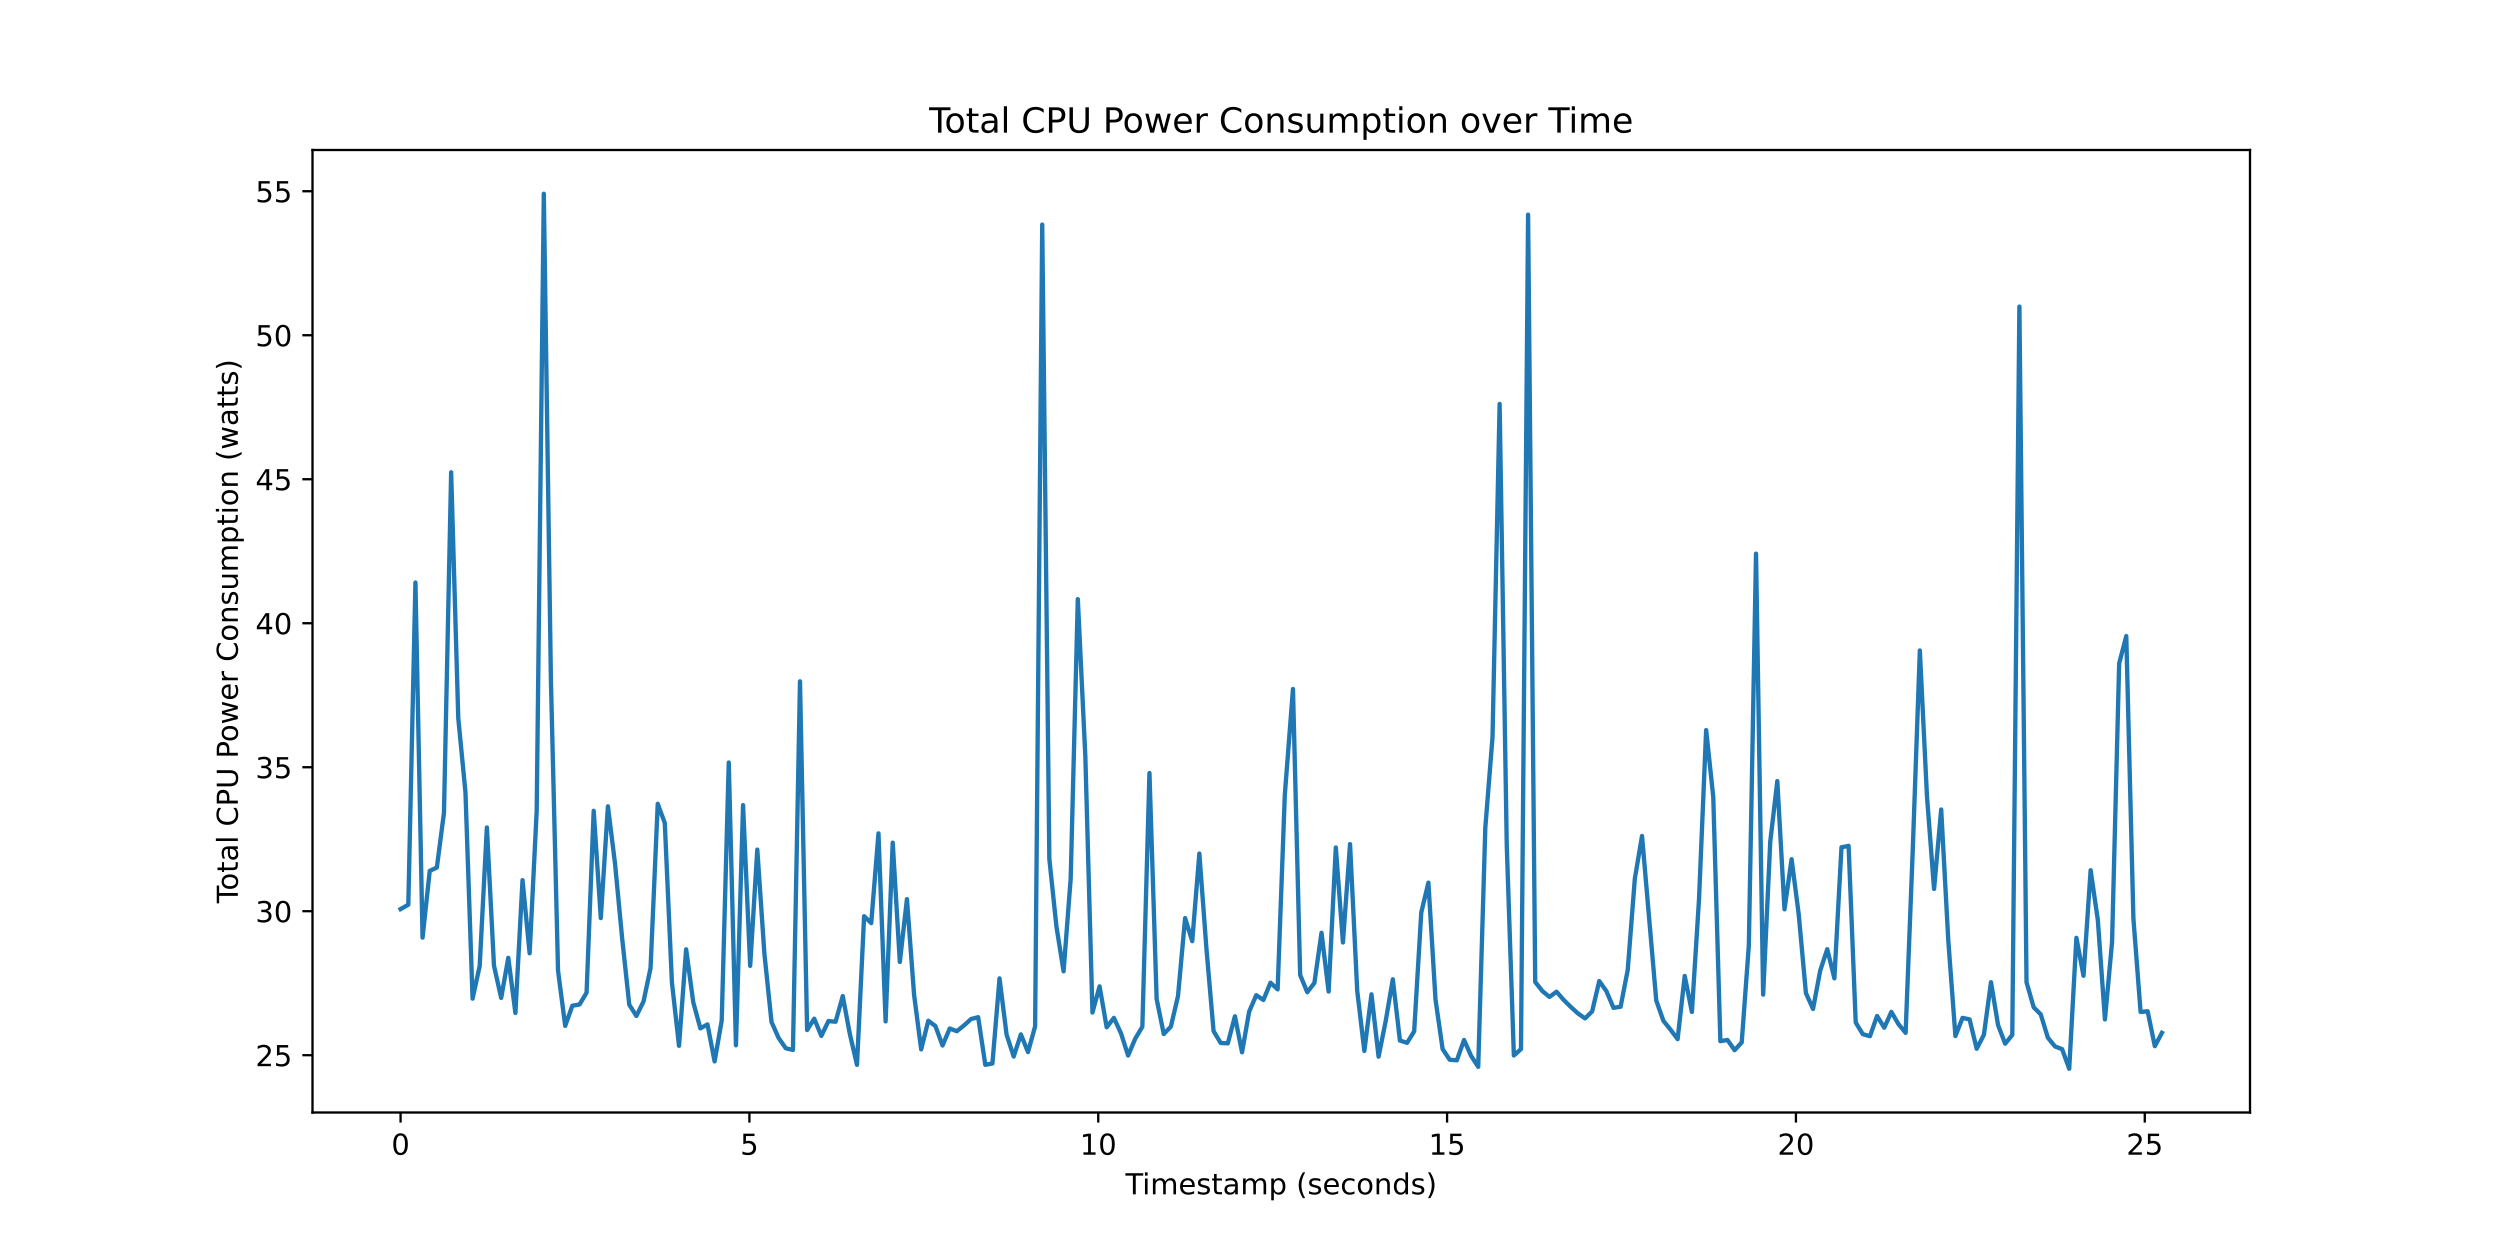
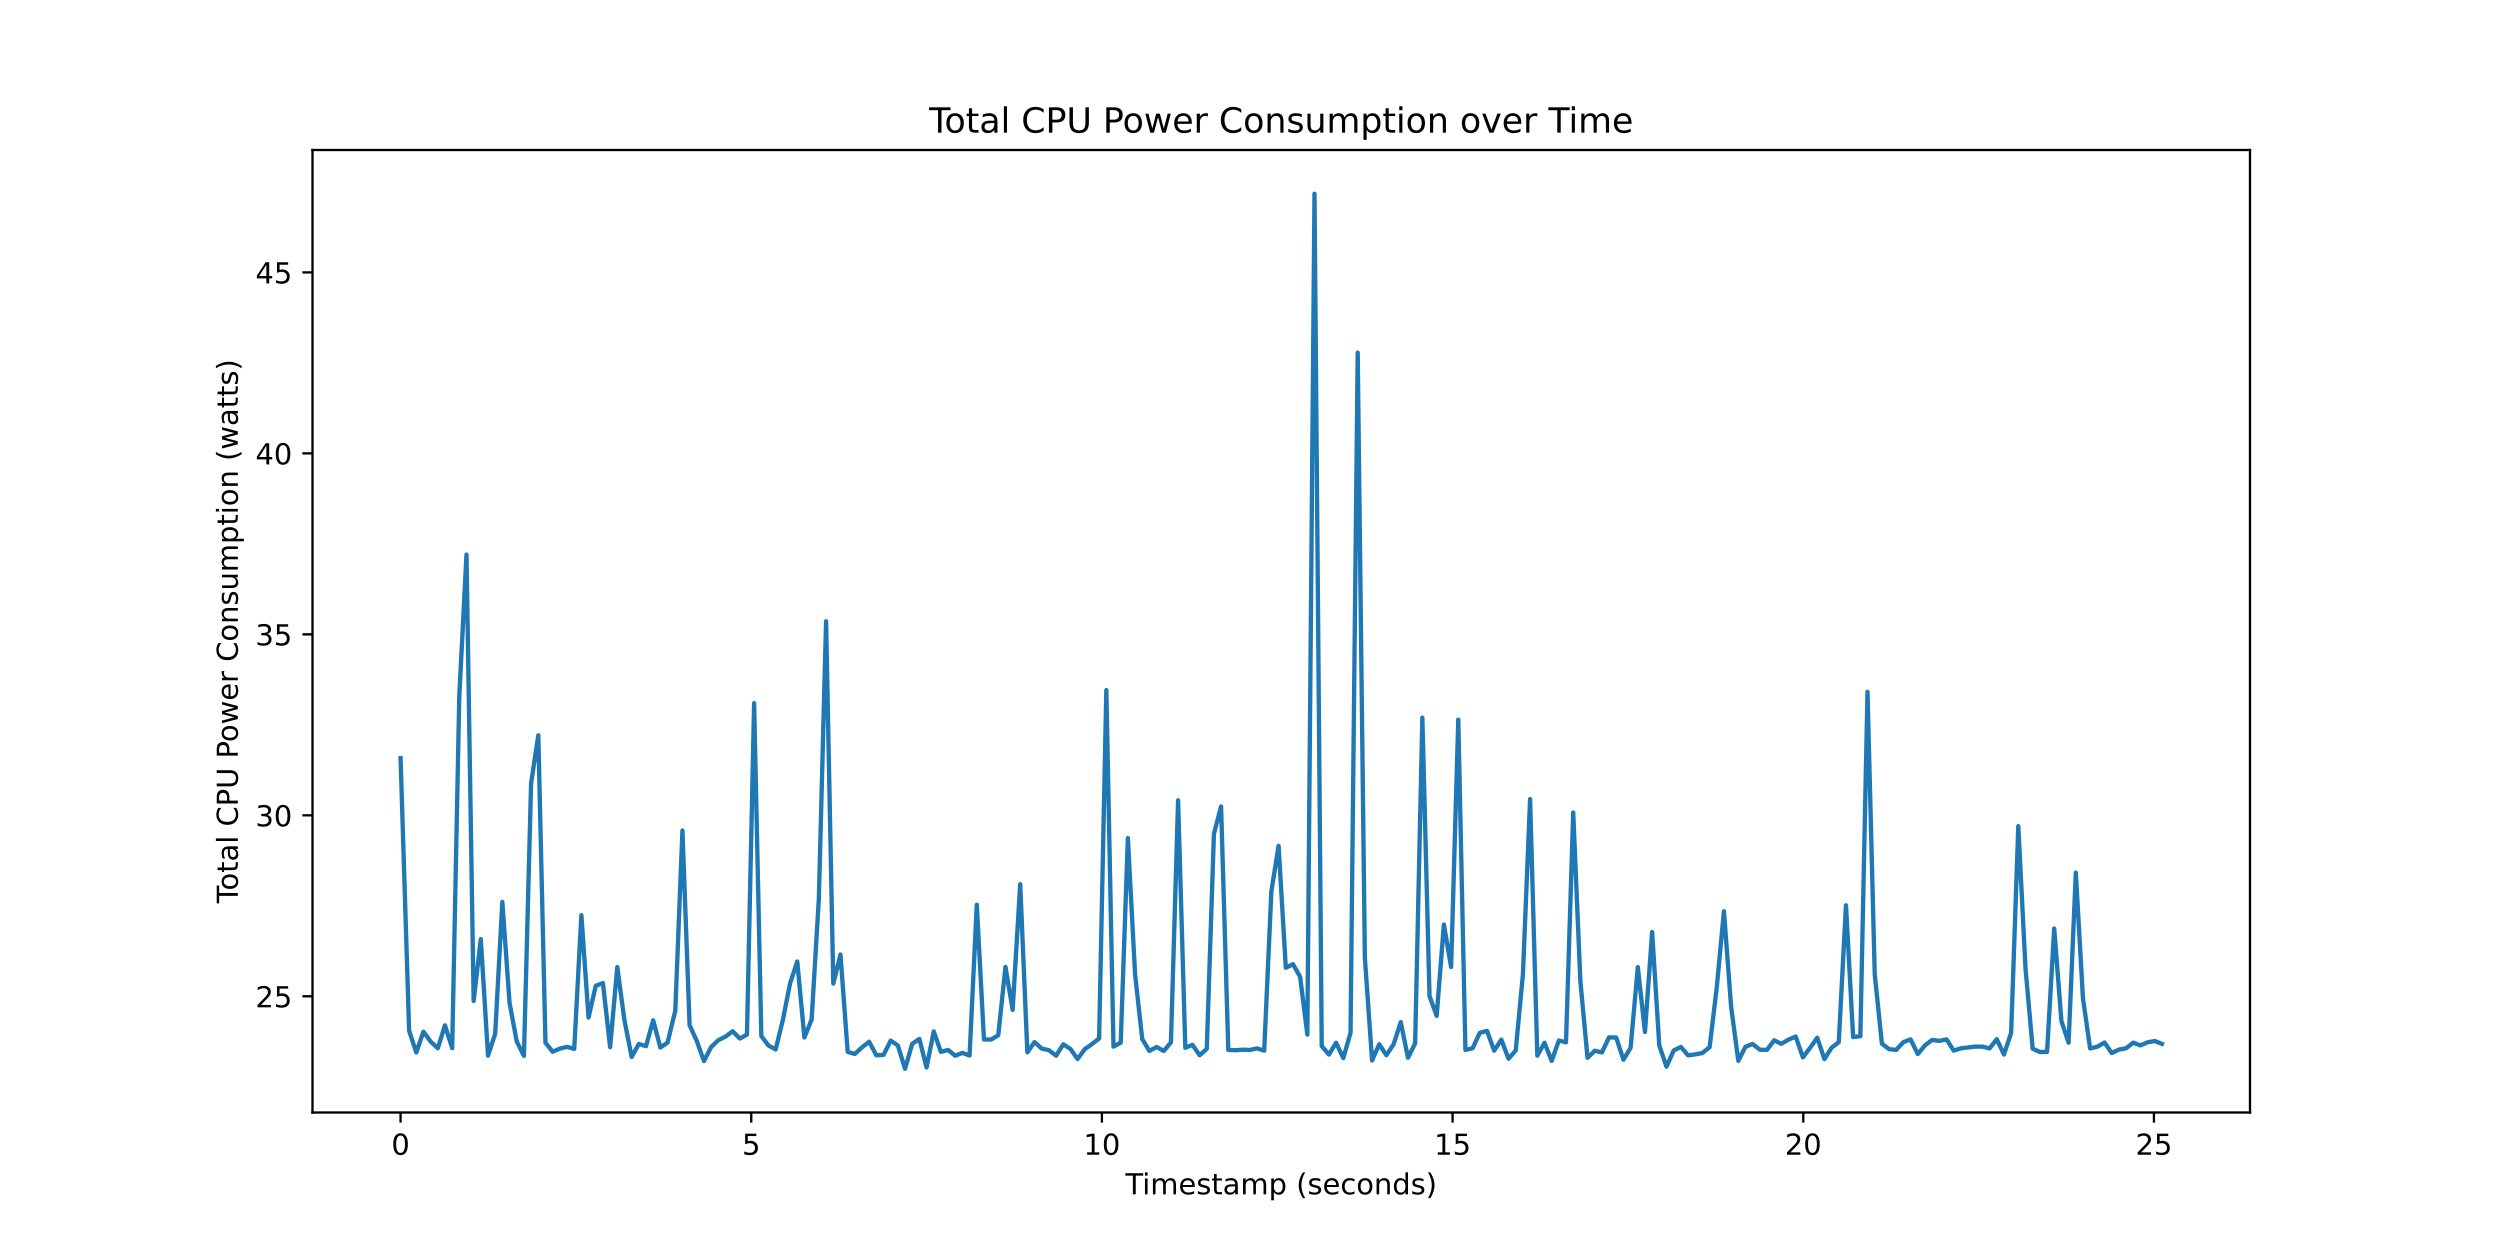
<svg xmlns="http://www.w3.org/2000/svg" xmlns:xlink="http://www.w3.org/1999/xlink" width="864pt" height="432pt" viewBox="0 0 864 432" version="1.1">
  <defs>
    <style type="text/css">*{stroke-linejoin: round; stroke-linecap: butt}</style>
  </defs>
  <g id="figure_1">
    <g id="patch_1">
      <path d="M 0 432  L 864 432  L 864 0  L 0 0  z " style="fill: #ffffff" />
    </g>
    <g id="axes_1">
      <g id="patch_2">
        <path d="M 108 384.48  L 777.6 384.48  L 777.6 51.84  L 108 51.84  z " style="fill: #ffffff" />
      </g>
      <g id="matplotlib.axis_1">
        <g id="xtick_1">
          <g id="line2d_1">
            <defs>
-               <path id="m11729a65ca" d="M 0 0  L 0 3.5  " style="stroke: #000000; stroke-width: 0.8" />
+               <path id="m6eed04e1fb" d="M 0 0  L 0 3.5  " style="stroke: #000000; stroke-width: 0.8" />
            </defs>
            <g>
-               <use xlink:href="#m11729a65ca" x="138.436" y="384.48" style="stroke: #000000; stroke-width: 0.8" />
+               <use xlink:href="#m6eed04e1fb" x="138.436" y="384.48" style="stroke: #000000; stroke-width: 0.8" />
            </g>
          </g>
          <g id="text_1">
            <g transform="translate(135.2551 399.0784) scale(0.1 -0.1)">
              <defs>
                <path id="DejaVuSans-30" d="M 2034 4250  Q 1547 4250 1301 3770  Q 1056 3291 1056 2328  Q 1056 1369 1301 889  Q 1547 409 2034 409  Q 2525 409 2770 889  Q 3016 1369 3016 2328  Q 3016 3291 2770 3770  Q 2525 4250 2034 4250  z M 2034 4750  Q 2819 4750 3233 4129  Q 3647 3509 3647 2328  Q 3647 1150 3233 529  Q 2819 -91 2034 -91  Q 1250 -91 836 529  Q 422 1150 422 2328  Q 422 3509 836 4129  Q 1250 4750 2034 4750  z " transform="scale(0.015625)" />
              </defs>
              <use xlink:href="#DejaVuSans-30" />
            </g>
          </g>
        </g>
        <g id="xtick_2">
          <g id="line2d_2">
            <g>
-               <use xlink:href="#m11729a65ca" x="258.996" y="384.48" style="stroke: #000000; stroke-width: 0.8" />
+               <use xlink:href="#m6eed04e1fb" x="259.629" y="384.48" style="stroke: #000000; stroke-width: 0.8" />
            </g>
          </g>
          <g id="text_2">
-             <g transform="translate(255.8143 399.0784) scale(0.1 -0.1)">
+             <g transform="translate(256.4479 399.0784) scale(0.1 -0.1)">
              <defs>
                <path id="DejaVuSans-35" d="M 691 4666  L 3169 4666  L 3169 4134  L 1269 4134  L 1269 2991  Q 1406 3038 1543 3061  Q 1681 3084 1819 3084  Q 2600 3084 3056 2656  Q 3513 2228 3513 1497  Q 3513 744 3044 326  Q 2575 -91 1722 -91  Q 1428 -91 1123 -41  Q 819 9 494 109  L 494 744  Q 775 591 1075 516  Q 1375 441 1709 441  Q 2250 441 2565 725  Q 2881 1009 2881 1497  Q 2881 1984 2565 2268  Q 2250 2553 1709 2553  Q 1456 2553 1204 2497  Q 953 2441 691 2322  L 691 4666  z " transform="scale(0.015625)" />
              </defs>
              <use xlink:href="#DejaVuSans-35" />
            </g>
          </g>
        </g>
        <g id="xtick_3">
          <g id="line2d_3">
            <g>
-               <use xlink:href="#m11729a65ca" x="379.555" y="384.48" style="stroke: #000000; stroke-width: 0.8" />
+               <use xlink:href="#m6eed04e1fb" x="380.822" y="384.48" style="stroke: #000000; stroke-width: 0.8" />
            </g>
          </g>
          <g id="text_3">
-             <g transform="translate(373.1922 399.0784) scale(0.1 -0.1)">
+             <g transform="translate(374.4595 399.0784) scale(0.1 -0.1)">
              <defs>
                <path id="DejaVuSans-31" d="M 794 531  L 1825 531  L 1825 4091  L 703 3866  L 703 4441  L 1819 4666  L 2450 4666  L 2450 531  L 3481 531  L 3481 0  L 794 0  L 794 531  z " transform="scale(0.015625)" />
              </defs>
              <use xlink:href="#DejaVuSans-31" />
              <use xlink:href="#DejaVuSans-30" x="63.623" />
            </g>
          </g>
        </g>
        <g id="xtick_4">
          <g id="line2d_4">
            <g>
-               <use xlink:href="#m11729a65ca" x="500.114" y="384.48" style="stroke: #000000; stroke-width: 0.8" />
+               <use xlink:href="#m6eed04e1fb" x="502.015" y="384.48" style="stroke: #000000; stroke-width: 0.8" />
            </g>
          </g>
          <g id="text_4">
-             <g transform="translate(493.7513 399.0784) scale(0.1 -0.1)">
+             <g transform="translate(495.6523 399.0784) scale(0.1 -0.1)">
              <use xlink:href="#DejaVuSans-31" />
              <use xlink:href="#DejaVuSans-35" x="63.623" />
            </g>
          </g>
        </g>
        <g id="xtick_5">
          <g id="line2d_5">
            <g>
-               <use xlink:href="#m11729a65ca" x="620.673" y="384.48" style="stroke: #000000; stroke-width: 0.8" />
+               <use xlink:href="#m6eed04e1fb" x="623.208" y="384.48" style="stroke: #000000; stroke-width: 0.8" />
            </g>
          </g>
          <g id="text_5">
-             <g transform="translate(614.3105 399.0784) scale(0.1 -0.1)">
+             <g transform="translate(616.8451 399.0784) scale(0.1 -0.1)">
              <defs>
                <path id="DejaVuSans-32" d="M 1228 531  L 3431 531  L 3431 0  L 469 0  L 469 531  Q 828 903 1448 1529  Q 2069 2156 2228 2338  Q 2531 2678 2651 2914  Q 2772 3150 2772 3378  Q 2772 3750 2511 3984  Q 2250 4219 1831 4219  Q 1534 4219 1204 4116  Q 875 4013 500 3803  L 500 4441  Q 881 4594 1212 4672  Q 1544 4750 1819 4750  Q 2544 4750 2975 4387  Q 3406 4025 3406 3419  Q 3406 3131 3298 2873  Q 3191 2616 2906 2266  Q 2828 2175 2409 1742  Q 1991 1309 1228 531  z " transform="scale(0.015625)" />
              </defs>
              <use xlink:href="#DejaVuSans-32" />
              <use xlink:href="#DejaVuSans-30" x="63.623" />
            </g>
          </g>
        </g>
        <g id="xtick_6">
          <g id="line2d_6">
            <g>
-               <use xlink:href="#m11729a65ca" x="741.232" y="384.48" style="stroke: #000000; stroke-width: 0.8" />
+               <use xlink:href="#m6eed04e1fb" x="744.4" y="384.48" style="stroke: #000000; stroke-width: 0.8" />
            </g>
          </g>
          <g id="text_6">
-             <g transform="translate(734.8696 399.0784) scale(0.1 -0.1)">
+             <g transform="translate(738.0379 399.0784) scale(0.1 -0.1)">
              <use xlink:href="#DejaVuSans-32" />
              <use xlink:href="#DejaVuSans-35" x="63.623" />
            </g>
          </g>
        </g>
        <g id="text_7">
          <g transform="translate(388.9648 412.7566) scale(0.1 -0.1)">
            <defs>
              <path id="DejaVuSans-54" d="M -19 4666  L 3928 4666  L 3928 4134  L 2272 4134  L 2272 0  L 1638 0  L 1638 4134  L -19 4134  L -19 4666  z " transform="scale(0.015625)" />
              <path id="DejaVuSans-69" d="M 603 3500  L 1178 3500  L 1178 0  L 603 0  L 603 3500  z M 603 4863  L 1178 4863  L 1178 4134  L 603 4134  L 603 4863  z " transform="scale(0.015625)" />
              <path id="DejaVuSans-6d" d="M 3328 2828  Q 3544 3216 3844 3400  Q 4144 3584 4550 3584  Q 5097 3584 5394 3201  Q 5691 2819 5691 2113  L 5691 0  L 5113 0  L 5113 2094  Q 5113 2597 4934 2840  Q 4756 3084 4391 3084  Q 3944 3084 3684 2787  Q 3425 2491 3425 1978  L 3425 0  L 2847 0  L 2847 2094  Q 2847 2600 2669 2842  Q 2491 3084 2119 3084  Q 1678 3084 1418 2786  Q 1159 2488 1159 1978  L 1159 0  L 581 0  L 581 3500  L 1159 3500  L 1159 2956  Q 1356 3278 1631 3431  Q 1906 3584 2284 3584  Q 2666 3584 2933 3390  Q 3200 3197 3328 2828  z " transform="scale(0.015625)" />
              <path id="DejaVuSans-65" d="M 3597 1894  L 3597 1613  L 953 1613  Q 991 1019 1311 708  Q 1631 397 2203 397  Q 2534 397 2845 478  Q 3156 559 3463 722  L 3463 178  Q 3153 47 2828 -22  Q 2503 -91 2169 -91  Q 1331 -91 842 396  Q 353 884 353 1716  Q 353 2575 817 3079  Q 1281 3584 2069 3584  Q 2775 3584 3186 3129  Q 3597 2675 3597 1894  z M 3022 2063  Q 3016 2534 2758 2815  Q 2500 3097 2075 3097  Q 1594 3097 1305 2825  Q 1016 2553 972 2059  L 3022 2063  z " transform="scale(0.015625)" />
              <path id="DejaVuSans-73" d="M 2834 3397  L 2834 2853  Q 2591 2978 2328 3040  Q 2066 3103 1784 3103  Q 1356 3103 1142 2972  Q 928 2841 928 2578  Q 928 2378 1081 2264  Q 1234 2150 1697 2047  L 1894 2003  Q 2506 1872 2764 1633  Q 3022 1394 3022 966  Q 3022 478 2636 193  Q 2250 -91 1575 -91  Q 1294 -91 989 -36  Q 684 19 347 128  L 347 722  Q 666 556 975 473  Q 1284 391 1588 391  Q 1994 391 2212 530  Q 2431 669 2431 922  Q 2431 1156 2273 1281  Q 2116 1406 1581 1522  L 1381 1569  Q 847 1681 609 1914  Q 372 2147 372 2553  Q 372 3047 722 3315  Q 1072 3584 1716 3584  Q 2034 3584 2315 3537  Q 2597 3491 2834 3397  z " transform="scale(0.015625)" />
              <path id="DejaVuSans-74" d="M 1172 4494  L 1172 3500  L 2356 3500  L 2356 3053  L 1172 3053  L 1172 1153  Q 1172 725 1289 603  Q 1406 481 1766 481  L 2356 481  L 2356 0  L 1766 0  Q 1100 0 847 248  Q 594 497 594 1153  L 594 3053  L 172 3053  L 172 3500  L 594 3500  L 594 4494  L 1172 4494  z " transform="scale(0.015625)" />
              <path id="DejaVuSans-61" d="M 2194 1759  Q 1497 1759 1228 1600  Q 959 1441 959 1056  Q 959 750 1161 570  Q 1363 391 1709 391  Q 2188 391 2477 730  Q 2766 1069 2766 1631  L 2766 1759  L 2194 1759  z M 3341 1997  L 3341 0  L 2766 0  L 2766 531  Q 2569 213 2275 61  Q 1981 -91 1556 -91  Q 1019 -91 701 211  Q 384 513 384 1019  Q 384 1609 779 1909  Q 1175 2209 1959 2209  L 2766 2209  L 2766 2266  Q 2766 2663 2505 2880  Q 2244 3097 1772 3097  Q 1472 3097 1187 3025  Q 903 2953 641 2809  L 641 3341  Q 956 3463 1253 3523  Q 1550 3584 1831 3584  Q 2591 3584 2966 3190  Q 3341 2797 3341 1997  z " transform="scale(0.015625)" />
              <path id="DejaVuSans-70" d="M 1159 525  L 1159 -1331  L 581 -1331  L 581 3500  L 1159 3500  L 1159 2969  Q 1341 3281 1617 3432  Q 1894 3584 2278 3584  Q 2916 3584 3314 3078  Q 3713 2572 3713 1747  Q 3713 922 3314 415  Q 2916 -91 2278 -91  Q 1894 -91 1617 61  Q 1341 213 1159 525  z M 3116 1747  Q 3116 2381 2855 2742  Q 2594 3103 2138 3103  Q 1681 3103 1420 2742  Q 1159 2381 1159 1747  Q 1159 1113 1420 752  Q 1681 391 2138 391  Q 2594 391 2855 752  Q 3116 1113 3116 1747  z " transform="scale(0.015625)" />
              <path id="DejaVuSans-20" transform="scale(0.015625)" />
              <path id="DejaVuSans-28" d="M 1984 4856  Q 1566 4138 1362 3434  Q 1159 2731 1159 2009  Q 1159 1288 1364 580  Q 1569 -128 1984 -844  L 1484 -844  Q 1016 -109 783 600  Q 550 1309 550 2009  Q 550 2706 781 3412  Q 1013 4119 1484 4856  L 1984 4856  z " transform="scale(0.015625)" />
              <path id="DejaVuSans-63" d="M 3122 3366  L 3122 2828  Q 2878 2963 2633 3030  Q 2388 3097 2138 3097  Q 1578 3097 1268 2742  Q 959 2388 959 1747  Q 959 1106 1268 751  Q 1578 397 2138 397  Q 2388 397 2633 464  Q 2878 531 3122 666  L 3122 134  Q 2881 22 2623 -34  Q 2366 -91 2075 -91  Q 1284 -91 818 406  Q 353 903 353 1747  Q 353 2603 823 3093  Q 1294 3584 2113 3584  Q 2378 3584 2631 3529  Q 2884 3475 3122 3366  z " transform="scale(0.015625)" />
              <path id="DejaVuSans-6f" d="M 1959 3097  Q 1497 3097 1228 2736  Q 959 2375 959 1747  Q 959 1119 1226 758  Q 1494 397 1959 397  Q 2419 397 2687 759  Q 2956 1122 2956 1747  Q 2956 2369 2687 2733  Q 2419 3097 1959 3097  z M 1959 3584  Q 2709 3584 3137 3096  Q 3566 2609 3566 1747  Q 3566 888 3137 398  Q 2709 -91 1959 -91  Q 1206 -91 779 398  Q 353 888 353 1747  Q 353 2609 779 3096  Q 1206 3584 1959 3584  z " transform="scale(0.015625)" />
              <path id="DejaVuSans-6e" d="M 3513 2113  L 3513 0  L 2938 0  L 2938 2094  Q 2938 2591 2744 2837  Q 2550 3084 2163 3084  Q 1697 3084 1428 2787  Q 1159 2491 1159 1978  L 1159 0  L 581 0  L 581 3500  L 1159 3500  L 1159 2956  Q 1366 3272 1645 3428  Q 1925 3584 2291 3584  Q 2894 3584 3203 3211  Q 3513 2838 3513 2113  z " transform="scale(0.015625)" />
              <path id="DejaVuSans-64" d="M 2906 2969  L 2906 4863  L 3481 4863  L 3481 0  L 2906 0  L 2906 525  Q 2725 213 2448 61  Q 2172 -91 1784 -91  Q 1150 -91 751 415  Q 353 922 353 1747  Q 353 2572 751 3078  Q 1150 3584 1784 3584  Q 2172 3584 2448 3432  Q 2725 3281 2906 2969  z M 947 1747  Q 947 1113 1208 752  Q 1469 391 1925 391  Q 2381 391 2643 752  Q 2906 1113 2906 1747  Q 2906 2381 2643 2742  Q 2381 3103 1925 3103  Q 1469 3103 1208 2742  Q 947 2381 947 1747  z " transform="scale(0.015625)" />
              <path id="DejaVuSans-29" d="M 513 4856  L 1013 4856  Q 1481 4119 1714 3412  Q 1947 2706 1947 2009  Q 1947 1309 1714 600  Q 1481 -109 1013 -844  L 513 -844  Q 928 -128 1133 580  Q 1338 1288 1338 2009  Q 1338 2731 1133 3434  Q 928 4138 513 4856  z " transform="scale(0.015625)" />
            </defs>
            <use xlink:href="#DejaVuSans-54" />
            <use xlink:href="#DejaVuSans-69" x="57.959" />
            <use xlink:href="#DejaVuSans-6d" x="85.742" />
            <use xlink:href="#DejaVuSans-65" x="183.154" />
            <use xlink:href="#DejaVuSans-73" x="244.678" />
            <use xlink:href="#DejaVuSans-74" x="296.777" />
            <use xlink:href="#DejaVuSans-61" x="335.986" />
            <use xlink:href="#DejaVuSans-6d" x="397.266" />
            <use xlink:href="#DejaVuSans-70" x="494.678" />
            <use xlink:href="#DejaVuSans-20" x="558.154" />
            <use xlink:href="#DejaVuSans-28" x="589.941" />
            <use xlink:href="#DejaVuSans-73" x="628.955" />
            <use xlink:href="#DejaVuSans-65" x="681.055" />
            <use xlink:href="#DejaVuSans-63" x="742.578" />
            <use xlink:href="#DejaVuSans-6f" x="797.559" />
            <use xlink:href="#DejaVuSans-6e" x="858.74" />
            <use xlink:href="#DejaVuSans-64" x="922.119" />
            <use xlink:href="#DejaVuSans-73" x="985.596" />
            <use xlink:href="#DejaVuSans-29" x="1037.695" />
          </g>
        </g>
      </g>
      <g id="matplotlib.axis_2">
        <g id="ytick_1">
          <g id="line2d_7">
            <defs>
-               <path id="m2e2dc748f8" d="M 0 0  L -3.5 0  " style="stroke: #000000; stroke-width: 0.8" />
+               <path id="m1730393ad0" d="M 0 0  L -3.5 0  " style="stroke: #000000; stroke-width: 0.8" />
            </defs>
            <g>
-               <use xlink:href="#m2e2dc748f8" x="108" y="364.677" style="stroke: #000000; stroke-width: 0.8" />
+               <use xlink:href="#m1730393ad0" x="108" y="344.328" style="stroke: #000000; stroke-width: 0.8" />
            </g>
          </g>
          <g id="text_8">
-             <g transform="translate(88.275 368.4763) scale(0.1 -0.1)">
+             <g transform="translate(88.275 348.1272) scale(0.1 -0.1)">
              <use xlink:href="#DejaVuSans-32" />
              <use xlink:href="#DejaVuSans-35" x="63.623" />
            </g>
          </g>
        </g>
        <g id="ytick_2">
          <g id="line2d_8">
            <g>
-               <use xlink:href="#m2e2dc748f8" x="108" y="314.913" style="stroke: #000000; stroke-width: 0.8" />
+               <use xlink:href="#m1730393ad0" x="108" y="281.781" style="stroke: #000000; stroke-width: 0.8" />
            </g>
          </g>
          <g id="text_9">
-             <g transform="translate(88.275 318.7124) scale(0.1 -0.1)">
+             <g transform="translate(88.275 285.5805) scale(0.1 -0.1)">
              <defs>
                <path id="DejaVuSans-33" d="M 2597 2516  Q 3050 2419 3304 2112  Q 3559 1806 3559 1356  Q 3559 666 3084 287  Q 2609 -91 1734 -91  Q 1441 -91 1130 -33  Q 819 25 488 141  L 488 750  Q 750 597 1062 519  Q 1375 441 1716 441  Q 2309 441 2620 675  Q 2931 909 2931 1356  Q 2931 1769 2642 2001  Q 2353 2234 1838 2234  L 1294 2234  L 1294 2753  L 1863 2753  Q 2328 2753 2575 2939  Q 2822 3125 2822 3475  Q 2822 3834 2567 4026  Q 2313 4219 1838 4219  Q 1578 4219 1281 4162  Q 984 4106 628 3988  L 628 4550  Q 988 4650 1302 4700  Q 1616 4750 1894 4750  Q 2613 4750 3031 4423  Q 3450 4097 3450 3541  Q 3450 3153 3228 2886  Q 3006 2619 2597 2516  z " transform="scale(0.015625)" />
              </defs>
              <use xlink:href="#DejaVuSans-33" />
              <use xlink:href="#DejaVuSans-30" x="63.623" />
            </g>
          </g>
        </g>
        <g id="ytick_3">
          <g id="line2d_9">
            <g>
-               <use xlink:href="#m2e2dc748f8" x="108" y="265.149" style="stroke: #000000; stroke-width: 0.8" />
+               <use xlink:href="#m1730393ad0" x="108" y="219.235" style="stroke: #000000; stroke-width: 0.8" />
            </g>
          </g>
          <g id="text_10">
-             <g transform="translate(88.275 268.9485) scale(0.1 -0.1)">
+             <g transform="translate(88.275 223.0338) scale(0.1 -0.1)">
              <use xlink:href="#DejaVuSans-33" />
              <use xlink:href="#DejaVuSans-35" x="63.623" />
            </g>
          </g>
        </g>
        <g id="ytick_4">
          <g id="line2d_10">
            <g>
-               <use xlink:href="#m2e2dc748f8" x="108" y="215.385" style="stroke: #000000; stroke-width: 0.8" />
+               <use xlink:href="#m1730393ad0" x="108" y="156.688" style="stroke: #000000; stroke-width: 0.8" />
            </g>
          </g>
          <g id="text_11">
-             <g transform="translate(88.275 219.1846) scale(0.1 -0.1)">
+             <g transform="translate(88.275 160.4871) scale(0.1 -0.1)">
              <defs>
                <path id="DejaVuSans-34" d="M 2419 4116  L 825 1625  L 2419 1625  L 2419 4116  z M 2253 4666  L 3047 4666  L 3047 1625  L 3713 1625  L 3713 1100  L 3047 1100  L 3047 0  L 2419 0  L 2419 1100  L 313 1100  L 313 1709  L 2253 4666  z " transform="scale(0.015625)" />
              </defs>
              <use xlink:href="#DejaVuSans-34" />
              <use xlink:href="#DejaVuSans-30" x="63.623" />
            </g>
          </g>
        </g>
        <g id="ytick_5">
          <g id="line2d_11">
            <g>
-               <use xlink:href="#m2e2dc748f8" x="108" y="165.621" style="stroke: #000000; stroke-width: 0.8" />
+               <use xlink:href="#m1730393ad0" x="108" y="94.141" style="stroke: #000000; stroke-width: 0.8" />
            </g>
          </g>
          <g id="text_12">
-             <g transform="translate(88.275 169.4207) scale(0.1 -0.1)">
+             <g transform="translate(88.275 97.94042) scale(0.1 -0.1)">
              <use xlink:href="#DejaVuSans-34" />
              <use xlink:href="#DejaVuSans-35" x="63.623" />
            </g>
          </g>
        </g>
-         <g id="ytick_6">
-           <g id="line2d_12">
-             <g>
-               <use xlink:href="#m2e2dc748f8" x="108" y="115.858" style="stroke: #000000; stroke-width: 0.8" />
-             </g>
-           </g>
-           <g id="text_13">
-             <g transform="translate(88.275 119.6568) scale(0.1 -0.1)">
-               <use xlink:href="#DejaVuSans-35" />
-               <use xlink:href="#DejaVuSans-30" x="63.623" />
-             </g>
-           </g>
-         </g>
-         <g id="ytick_7">
-           <g id="line2d_13">
-             <g>
-               <use xlink:href="#m2e2dc748f8" x="108" y="66.094" style="stroke: #000000; stroke-width: 0.8" />
-             </g>
-           </g>
-           <g id="text_14">
-             <g transform="translate(88.275 69.89284) scale(0.1 -0.1)">
-               <use xlink:href="#DejaVuSans-35" />
-               <use xlink:href="#DejaVuSans-35" x="63.623" />
-             </g>
-           </g>
-         </g>
-         <g id="text_15">
+         <g id="text_13">
          <g transform="translate(82.19531 312.167) rotate(-90) scale(0.1 -0.1)">
            <defs>
              <path id="DejaVuSans-6c" d="M 603 4863  L 1178 4863  L 1178 0  L 603 0  L 603 4863  z " transform="scale(0.015625)" />
              <path id="DejaVuSans-43" d="M 4122 4306  L 4122 3641  Q 3803 3938 3442 4084  Q 3081 4231 2675 4231  Q 1875 4231 1450 3742  Q 1025 3253 1025 2328  Q 1025 1406 1450 917  Q 1875 428 2675 428  Q 3081 428 3442 575  Q 3803 722 4122 1019  L 4122 359  Q 3791 134 3420 21  Q 3050 -91 2638 -91  Q 1578 -91 968 557  Q 359 1206 359 2328  Q 359 3453 968 4101  Q 1578 4750 2638 4750  Q 3056 4750 3426 4639  Q 3797 4528 4122 4306  z " transform="scale(0.015625)" />
              <path id="DejaVuSans-50" d="M 1259 4147  L 1259 2394  L 2053 2394  Q 2494 2394 2734 2622  Q 2975 2850 2975 3272  Q 2975 3691 2734 3919  Q 2494 4147 2053 4147  L 1259 4147  z M 628 4666  L 2053 4666  Q 2838 4666 3239 4311  Q 3641 3956 3641 3272  Q 3641 2581 3239 2228  Q 2838 1875 2053 1875  L 1259 1875  L 1259 0  L 628 0  L 628 4666  z " transform="scale(0.015625)" />
              <path id="DejaVuSans-55" d="M 556 4666  L 1191 4666  L 1191 1831  Q 1191 1081 1462 751  Q 1734 422 2344 422  Q 2950 422 3222 751  Q 3494 1081 3494 1831  L 3494 4666  L 4128 4666  L 4128 1753  Q 4128 841 3676 375  Q 3225 -91 2344 -91  Q 1459 -91 1007 375  Q 556 841 556 1753  L 556 4666  z " transform="scale(0.015625)" />
              <path id="DejaVuSans-77" d="M 269 3500  L 844 3500  L 1563 769  L 2278 3500  L 2956 3500  L 3675 769  L 4391 3500  L 4966 3500  L 4050 0  L 3372 0  L 2619 2869  L 1863 0  L 1184 0  L 269 3500  z " transform="scale(0.015625)" />
              <path id="DejaVuSans-72" d="M 2631 2963  Q 2534 3019 2420 3045  Q 2306 3072 2169 3072  Q 1681 3072 1420 2755  Q 1159 2438 1159 1844  L 1159 0  L 581 0  L 581 3500  L 1159 3500  L 1159 2956  Q 1341 3275 1631 3429  Q 1922 3584 2338 3584  Q 2397 3584 2469 3576  Q 2541 3569 2628 3553  L 2631 2963  z " transform="scale(0.015625)" />
              <path id="DejaVuSans-75" d="M 544 1381  L 544 3500  L 1119 3500  L 1119 1403  Q 1119 906 1312 657  Q 1506 409 1894 409  Q 2359 409 2629 706  Q 2900 1003 2900 1516  L 2900 3500  L 3475 3500  L 3475 0  L 2900 0  L 2900 538  Q 2691 219 2414 64  Q 2138 -91 1772 -91  Q 1169 -91 856 284  Q 544 659 544 1381  z M 1991 3584  L 1991 3584  z " transform="scale(0.015625)" />
            </defs>
            <use xlink:href="#DejaVuSans-54" />
            <use xlink:href="#DejaVuSans-6f" x="44.084" />
            <use xlink:href="#DejaVuSans-74" x="105.266" />
            <use xlink:href="#DejaVuSans-61" x="144.475" />
            <use xlink:href="#DejaVuSans-6c" x="205.754" />
            <use xlink:href="#DejaVuSans-20" x="233.537" />
            <use xlink:href="#DejaVuSans-43" x="265.324" />
            <use xlink:href="#DejaVuSans-50" x="335.148" />
            <use xlink:href="#DejaVuSans-55" x="395.451" />
            <use xlink:href="#DejaVuSans-20" x="468.645" />
            <use xlink:href="#DejaVuSans-50" x="500.432" />
            <use xlink:href="#DejaVuSans-6f" x="557.109" />
            <use xlink:href="#DejaVuSans-77" x="618.291" />
            <use xlink:href="#DejaVuSans-65" x="700.078" />
            <use xlink:href="#DejaVuSans-72" x="761.602" />
            <use xlink:href="#DejaVuSans-20" x="802.715" />
            <use xlink:href="#DejaVuSans-43" x="834.502" />
            <use xlink:href="#DejaVuSans-6f" x="904.326" />
            <use xlink:href="#DejaVuSans-6e" x="965.508" />
            <use xlink:href="#DejaVuSans-73" x="1028.887" />
            <use xlink:href="#DejaVuSans-75" x="1080.986" />
            <use xlink:href="#DejaVuSans-6d" x="1144.365" />
            <use xlink:href="#DejaVuSans-70" x="1241.777" />
            <use xlink:href="#DejaVuSans-74" x="1305.254" />
            <use xlink:href="#DejaVuSans-69" x="1344.463" />
            <use xlink:href="#DejaVuSans-6f" x="1372.246" />
            <use xlink:href="#DejaVuSans-6e" x="1433.428" />
            <use xlink:href="#DejaVuSans-20" x="1496.807" />
            <use xlink:href="#DejaVuSans-28" x="1528.594" />
            <use xlink:href="#DejaVuSans-77" x="1567.607" />
            <use xlink:href="#DejaVuSans-61" x="1649.395" />
            <use xlink:href="#DejaVuSans-74" x="1710.674" />
            <use xlink:href="#DejaVuSans-74" x="1749.883" />
            <use xlink:href="#DejaVuSans-73" x="1789.092" />
            <use xlink:href="#DejaVuSans-29" x="1841.191" />
          </g>
        </g>
      </g>
-       <g id="line2d_14">
-         <path d="M 138.436 314.179  L 141.113 312.663  L 143.572 201.324  L 146.032 324.038  L 148.515 300.981  L 150.975 299.823  L 153.434 280.92  L 155.917 163.227  L 158.377 248.194  L 160.86 273.775  L 163.32 345.127  L 165.779 333.847  L 168.263 285.971  L 170.722 333.77  L 173.206 344.872  L 175.665 331.024  L 178.124 350.076  L 180.584 304.182  L 183.043 329.452  L 185.479 280.273  L 187.938 66.96  L 190.397 235.157  L 192.857 335.485  L 195.34 354.538  L 197.8 347.569  L 200.259 347.17  L 202.719 343.084  L 205.178 280.217  L 207.637 317.284  L 210.097 278.669  L 212.556 298.495  L 215.016 324.294  L 217.475 347.223  L 219.934 351.112  L 222.394 346.121  L 224.829 334.555  L 227.313 277.803  L 229.748 284.417  L 232.207 339.457  L 234.667 361.427  L 237.126 328.094  L 239.585 346.36  L 242.045 355.406  L 244.504 354.042  L 246.964 366.817  L 249.423 352.72  L 251.858 263.529  L 254.342 361.25  L 256.801 278.258  L 259.261 333.793  L 261.72 293.623  L 264.18 329.672  L 266.639 353.22  L 269.098 358.735  L 271.582 362.294  L 274.041 362.851  L 276.477 235.465  L 278.936 355.978  L 281.395 352.065  L 283.855 358.009  L 286.314 352.875  L 288.774 353.113  L 291.257 344.253  L 293.692 357.283  L 296.176 368.003  L 298.635 316.641  L 301.095 319.018  L 303.602 288.022  L 306.062 353  L 308.521 291.223  L 310.981 332.447  L 313.44 310.739  L 315.899 343.727  L 318.359 362.666  L 320.818 352.78  L 323.278 354.596  L 325.737 361.326  L 328.221 355.458  L 330.68 356.389  L 333.164 354.385  L 335.599 352.177  L 338.058 351.541  L 340.518 368.008  L 342.977 367.544  L 345.436 338.135  L 347.872 357.56  L 350.331 365.144  L 352.815 357.487  L 355.274 363.589  L 357.733 354.751  L 360.193 77.615  L 362.652 296.851  L 365.112 320.268  L 367.571 335.681  L 370.03 303.628  L 372.49 207.071  L 375.094 261.413  L 377.553 349.921  L 380.013 340.892  L 382.472 355.031  L 384.956 351.784  L 387.415 357.104  L 389.875 364.786  L 392.334 358.968  L 394.793 354.852  L 397.253 267.162  L 399.736 345.279  L 402.196 357.366  L 404.655 354.799  L 407.114 344.245  L 409.574 317.29  L 412.033 325.265  L 414.493 294.993  L 416.952 327.939  L 419.412 356.359  L 421.871 360.45  L 424.33 360.587  L 426.79 351.237  L 429.249 363.678  L 431.709 349.605  L 434.168 343.936  L 436.627 345.597  L 439.087 339.624  L 441.546 341.929  L 444.03 274.736  L 446.851 238.113  L 449.334 336.945  L 451.794 342.911  L 454.253 339.701  L 456.713 322.377  L 459.172 342.679  L 461.655 292.895  L 464.115 325.712  L 466.574 291.723  L 469.058 342.442  L 471.517 363.202  L 473.977 343.638  L 476.436 365.179  L 478.895 352.887  L 481.355 338.445  L 483.814 359.605  L 486.274 360.403  L 488.733 356.454  L 491.192 315.367  L 493.652 305.052  L 496.111 345.472  L 498.571 362.571  L 501.03 366.251  L 503.489 366.442  L 505.973 359.416  L 508.408 364.904  L 510.868 368.699  L 513.327 286.024  L 515.811 254.79  L 518.27 139.606  L 520.729 291.961  L 523.189 364.768  L 525.648 362.565  L 528.108 74.184  L 530.567 339.362  L 533.026 342.5  L 535.486 344.531  L 537.945 342.744  L 540.405 345.574  L 542.888 348.015  L 545.324 350.228  L 547.783 351.958  L 550.242 349.54  L 552.702 339.064  L 555.161 342.524  L 557.621 348.301  L 560.08 347.926  L 562.539 335.223  L 564.999 303.652  L 567.482 288.914  L 572.401 345.764  L 574.86 352.78  L 577.32 355.841  L 579.779 359.116  L 582.239 337.295  L 584.722 349.732  L 587.182 310.745  L 589.641 252.315  L 592.1 275.411  L 594.56 359.825  L 597.019 359.414  L 599.479 362.934  L 601.938 360.242  L 604.397 326.772  L 606.881 191.348  L 609.34 343.739  L 611.8 290.883  L 614.235 269.934  L 616.719 314.251  L 619.178 296.94  L 621.637 316.004  L 624.121 343.179  L 626.58 348.694  L 629.064 335.453  L 631.499 328.041  L 633.959 338.111  L 636.418 292.819  L 638.877 292.337  L 641.337 353.399  L 643.796 357.419  L 646.256 358.098  L 648.715 351.124  L 651.199 355.169  L 653.658 349.713  L 656.117 353.947  L 658.577 356.943  L 661.036 294.04  L 663.496 224.806  L 665.955 275.089  L 668.414 307.214  L 670.874 279.77  L 673.333 325.092  L 675.793 358.05  L 678.252 351.773  L 680.687 352.316  L 683.147 362.446  L 685.63 357.629  L 688.09 339.445  L 690.525 354.264  L 692.984 360.701  L 695.444 357.669  L 697.903 105.969  L 700.363 339.463  L 702.846 348.139  L 705.281 350.559  L 707.741 358.628  L 710.2 361.642  L 712.66 362.583  L 715.119 369.36  L 717.603 324.118  L 720.062 337.23  L 722.521 300.752  L 725.005 317.931  L 727.464 352.309  L 729.924 325.664  L 732.383 229.291  L 734.842 219.833  L 737.302 317.374  L 739.785 349.726  L 742.221 349.489  L 744.704 361.557  L 747.164 356.949  L 747.164 356.949  " clip-path="url(#p4cbf48ab46)" style="fill: none; stroke: #1f77b4; stroke-width: 1.5; stroke-linecap: square" />
+       <g id="line2d_12">
+         <path d="M 138.436 261.992  L 141.393 356.227  L 143.866 363.747  L 146.338 356.546  L 148.81 359.945  L 151.307 362.288  L 153.779 354.353  L 156.276 362.236  L 158.724 240.67  L 161.221 191.685  L 163.693 345.94  L 166.165 324.569  L 168.662 364.831  L 171.134 357.28  L 173.607 311.709  L 176.103 346.655  L 178.575 359.877  L 181.072 364.912  L 183.544 270.727  L 186.041 254.107  L 188.513 360.364  L 191.01 363.482  L 193.506 362.399  L 195.979 361.779  L 198.451 362.505  L 200.923 316.298  L 203.396 351.673  L 205.892 340.68  L 208.365 339.742  L 210.861 361.918  L 213.334 334.232  L 215.806 352.587  L 218.302 365.283  L 220.775 360.806  L 223.247 361.547  L 225.744 352.622  L 228.216 362.026  L 230.688 360.342  L 233.379 349.347  L 235.851 287.03  L 238.323 354.316  L 240.796 359.735  L 243.292 366.714  L 245.765 361.861  L 248.237 359.496  L 250.734 358.241  L 253.206 356.412  L 255.678 358.912  L 258.151 357.557  L 260.623 243.023  L 263.12 358.093  L 265.592 361.33  L 268.064 362.684  L 270.561 352.459  L 273.033 339.929  L 275.53 332.304  L 278.002 358.537  L 280.499 352.363  L 282.995 310.577  L 285.492 214.724  L 287.988 339.909  L 290.461 329.891  L 292.957 363.526  L 295.43 364.249  L 297.902 361.966  L 300.374 360.02  L 302.871 364.705  L 305.343 364.593  L 307.815 359.645  L 310.288 361.3  L 312.784 369.36  L 315.257 360.753  L 317.729 359.054  L 320.226 368.908  L 322.698 356.464  L 325.17 363.523  L 327.643 362.864  L 330.139 364.86  L 332.611 363.867  L 335.084 364.788  L 337.58 312.682  L 340.053 359.234  L 342.525 359.271  L 344.997 357.774  L 347.494 334.165  L 349.966 348.986  L 352.584 305.565  L 355.056 363.687  L 357.529 360.139  L 360.025 362.392  L 362.498 362.954  L 364.994 364.838  L 367.467 360.903  L 369.939 362.505  L 372.411 366  L 374.908 362.562  L 377.38 360.843  L 379.852 358.882  L 382.349 238.504  L 384.821 361.711  L 387.318 360.361  L 389.79 289.642  L 392.287 336.796  L 394.759 359.129  L 397.232 363.208  L 399.728 361.829  L 402.2 363.231  L 404.673 360.237  L 407.145 276.603  L 409.642 362.11  L 412.114 361.083  L 414.586 364.698  L 417.059 362.497  L 419.531 288.19  L 422.003 278.706  L 424.5 362.852  L 426.996 362.948  L 429.469 362.774  L 431.965 362.874  L 434.438 362.318  L 436.91 363.104  L 439.382 308.064  L 441.879 292.335  L 444.376 334.454  L 446.848 333.229  L 449.32 337.593  L 451.817 357.552  L 454.289 66.96  L 456.786 361.51  L 459.282 364.453  L 461.755 360.364  L 464.251 365.683  L 466.748 356.899  L 469.22 121.88  L 471.692 330.894  L 474.189 366.491  L 476.661 360.903  L 479.134 364.676  L 481.63 360.895  L 484.103 353.253  L 486.599 365.535  L 489.071 360.611  L 491.568 248.014  L 494.04 344.24  L 496.513 351.067  L 499.009 319.524  L 501.506 334.194  L 503.978 248.712  L 506.45 362.849  L 508.947 362.259  L 511.419 356.936  L 513.916 356.277  L 516.388 363.119  L 518.861 359.293  L 521.357 365.898  L 523.83 363.051  L 526.326 336.677  L 528.798 276.169  L 531.295 364.838  L 533.767 360.379  L 536.264 366.64  L 538.736 359.593  L 541.209 360.222  L 543.705 280.808  L 546.177 339.165  L 548.65 365.581  L 551.146 363.141  L 553.619 363.71  L 556.091 358.523  L 558.563 358.567  L 561.06 366.247  L 563.532 362.13  L 566.029 334.239  L 568.501 356.636  L 570.974 322.099  L 573.446 361.315  L 575.942 368.648  L 578.439 363.03  L 580.911 361.816  L 583.408 364.734  L 585.88 364.391  L 588.353 363.934  L 590.849 361.873  L 593.321 341.171  L 595.794 314.928  L 598.266 347.863  L 600.763 366.625  L 603.235 361.771  L 605.707 360.791  L 608.18 362.767  L 610.652 362.842  L 613.149 359.538  L 615.621 360.738  L 618.093 359.316  L 620.59 358.241  L 623.086 365.431  L 625.559 362.153  L 628.031 358.65  L 630.528 366.024  L 633 362.078  L 635.472 360.192  L 637.969 312.868  L 640.441 358.395  L 642.938 358.115  L 645.41 239.131  L 647.907 336.7  L 650.379 360.663  L 652.851 362.595  L 655.348 362.829  L 657.82 360.147  L 660.293 359.226  L 662.789 364.275  L 665.262 361.285  L 667.734 359.406  L 670.23 359.731  L 672.727 359.205  L 675.199 363.096  L 677.672 362.295  L 682.641 361.704  L 685.113 361.719  L 687.609 362.325  L 690.082 359.136  L 692.578 364.438  L 695.051 356.928  L 697.523 285.518  L 700.02 334.757  L 702.492 362.437  L 704.989 363.578  L 707.461 363.515  L 709.933 320.886  L 712.43 352.919  L 714.902 360.356  L 717.399 301.608  L 719.871 345.056  L 722.343 362.333  L 724.84 361.755  L 727.312 360.296  L 729.809 363.926  L 732.281 362.759  L 734.778 362.281  L 737.25 360.334  L 739.722 361.292  L 742.195 360.222  L 744.691 359.783  L 747.164 360.761  L 747.164 360.761  " clip-path="url(#pc1ed61f5da)" style="fill: none; stroke: #1f77b4; stroke-width: 1.5; stroke-linecap: square" />
      </g>
      <g id="patch_3">
        <path d="M 108 384.48  L 108 51.84  " style="fill: none; stroke: #000000; stroke-width: 0.8; stroke-linejoin: miter; stroke-linecap: square" />
      </g>
      <g id="patch_4">
        <path d="M 777.6 384.48  L 777.6 51.84  " style="fill: none; stroke: #000000; stroke-width: 0.8; stroke-linejoin: miter; stroke-linecap: square" />
      </g>
      <g id="patch_5">
        <path d="M 108 384.48  L 777.6 384.48  " style="fill: none; stroke: #000000; stroke-width: 0.8; stroke-linejoin: miter; stroke-linecap: square" />
      </g>
      <g id="patch_6">
        <path d="M 108 51.84  L 777.6 51.84  " style="fill: none; stroke: #000000; stroke-width: 0.8; stroke-linejoin: miter; stroke-linecap: square" />
      </g>
-       <g id="text_16">
+       <g id="text_14">
        <g transform="translate(321.1191 45.84) scale(0.12 -0.12)">
          <defs>
            <path id="DejaVuSans-76" d="M 191 3500  L 800 3500  L 1894 563  L 2988 3500  L 3597 3500  L 2284 0  L 1503 0  L 191 3500  z " transform="scale(0.015625)" />
          </defs>
          <use xlink:href="#DejaVuSans-54" />
          <use xlink:href="#DejaVuSans-6f" x="44.084" />
          <use xlink:href="#DejaVuSans-74" x="105.266" />
          <use xlink:href="#DejaVuSans-61" x="144.475" />
          <use xlink:href="#DejaVuSans-6c" x="205.754" />
          <use xlink:href="#DejaVuSans-20" x="233.537" />
          <use xlink:href="#DejaVuSans-43" x="265.324" />
          <use xlink:href="#DejaVuSans-50" x="335.148" />
          <use xlink:href="#DejaVuSans-55" x="395.451" />
          <use xlink:href="#DejaVuSans-20" x="468.645" />
          <use xlink:href="#DejaVuSans-50" x="500.432" />
          <use xlink:href="#DejaVuSans-6f" x="557.109" />
          <use xlink:href="#DejaVuSans-77" x="618.291" />
          <use xlink:href="#DejaVuSans-65" x="700.078" />
          <use xlink:href="#DejaVuSans-72" x="761.602" />
          <use xlink:href="#DejaVuSans-20" x="802.715" />
          <use xlink:href="#DejaVuSans-43" x="834.502" />
          <use xlink:href="#DejaVuSans-6f" x="904.326" />
          <use xlink:href="#DejaVuSans-6e" x="965.508" />
          <use xlink:href="#DejaVuSans-73" x="1028.887" />
          <use xlink:href="#DejaVuSans-75" x="1080.986" />
          <use xlink:href="#DejaVuSans-6d" x="1144.365" />
          <use xlink:href="#DejaVuSans-70" x="1241.777" />
          <use xlink:href="#DejaVuSans-74" x="1305.254" />
          <use xlink:href="#DejaVuSans-69" x="1344.463" />
          <use xlink:href="#DejaVuSans-6f" x="1372.246" />
          <use xlink:href="#DejaVuSans-6e" x="1433.428" />
          <use xlink:href="#DejaVuSans-20" x="1496.807" />
          <use xlink:href="#DejaVuSans-6f" x="1528.594" />
          <use xlink:href="#DejaVuSans-76" x="1589.775" />
          <use xlink:href="#DejaVuSans-65" x="1648.955" />
          <use xlink:href="#DejaVuSans-72" x="1710.479" />
          <use xlink:href="#DejaVuSans-20" x="1751.592" />
          <use xlink:href="#DejaVuSans-54" x="1783.379" />
          <use xlink:href="#DejaVuSans-69" x="1841.338" />
          <use xlink:href="#DejaVuSans-6d" x="1869.121" />
          <use xlink:href="#DejaVuSans-65" x="1966.533" />
        </g>
      </g>
    </g>
  </g>
  <defs>
-     <clipPath id="p4cbf48ab46">
+     <clipPath id="pc1ed61f5da">
      <rect x="108" y="51.84" width="669.6" height="332.64" />
    </clipPath>
  </defs>
</svg>
